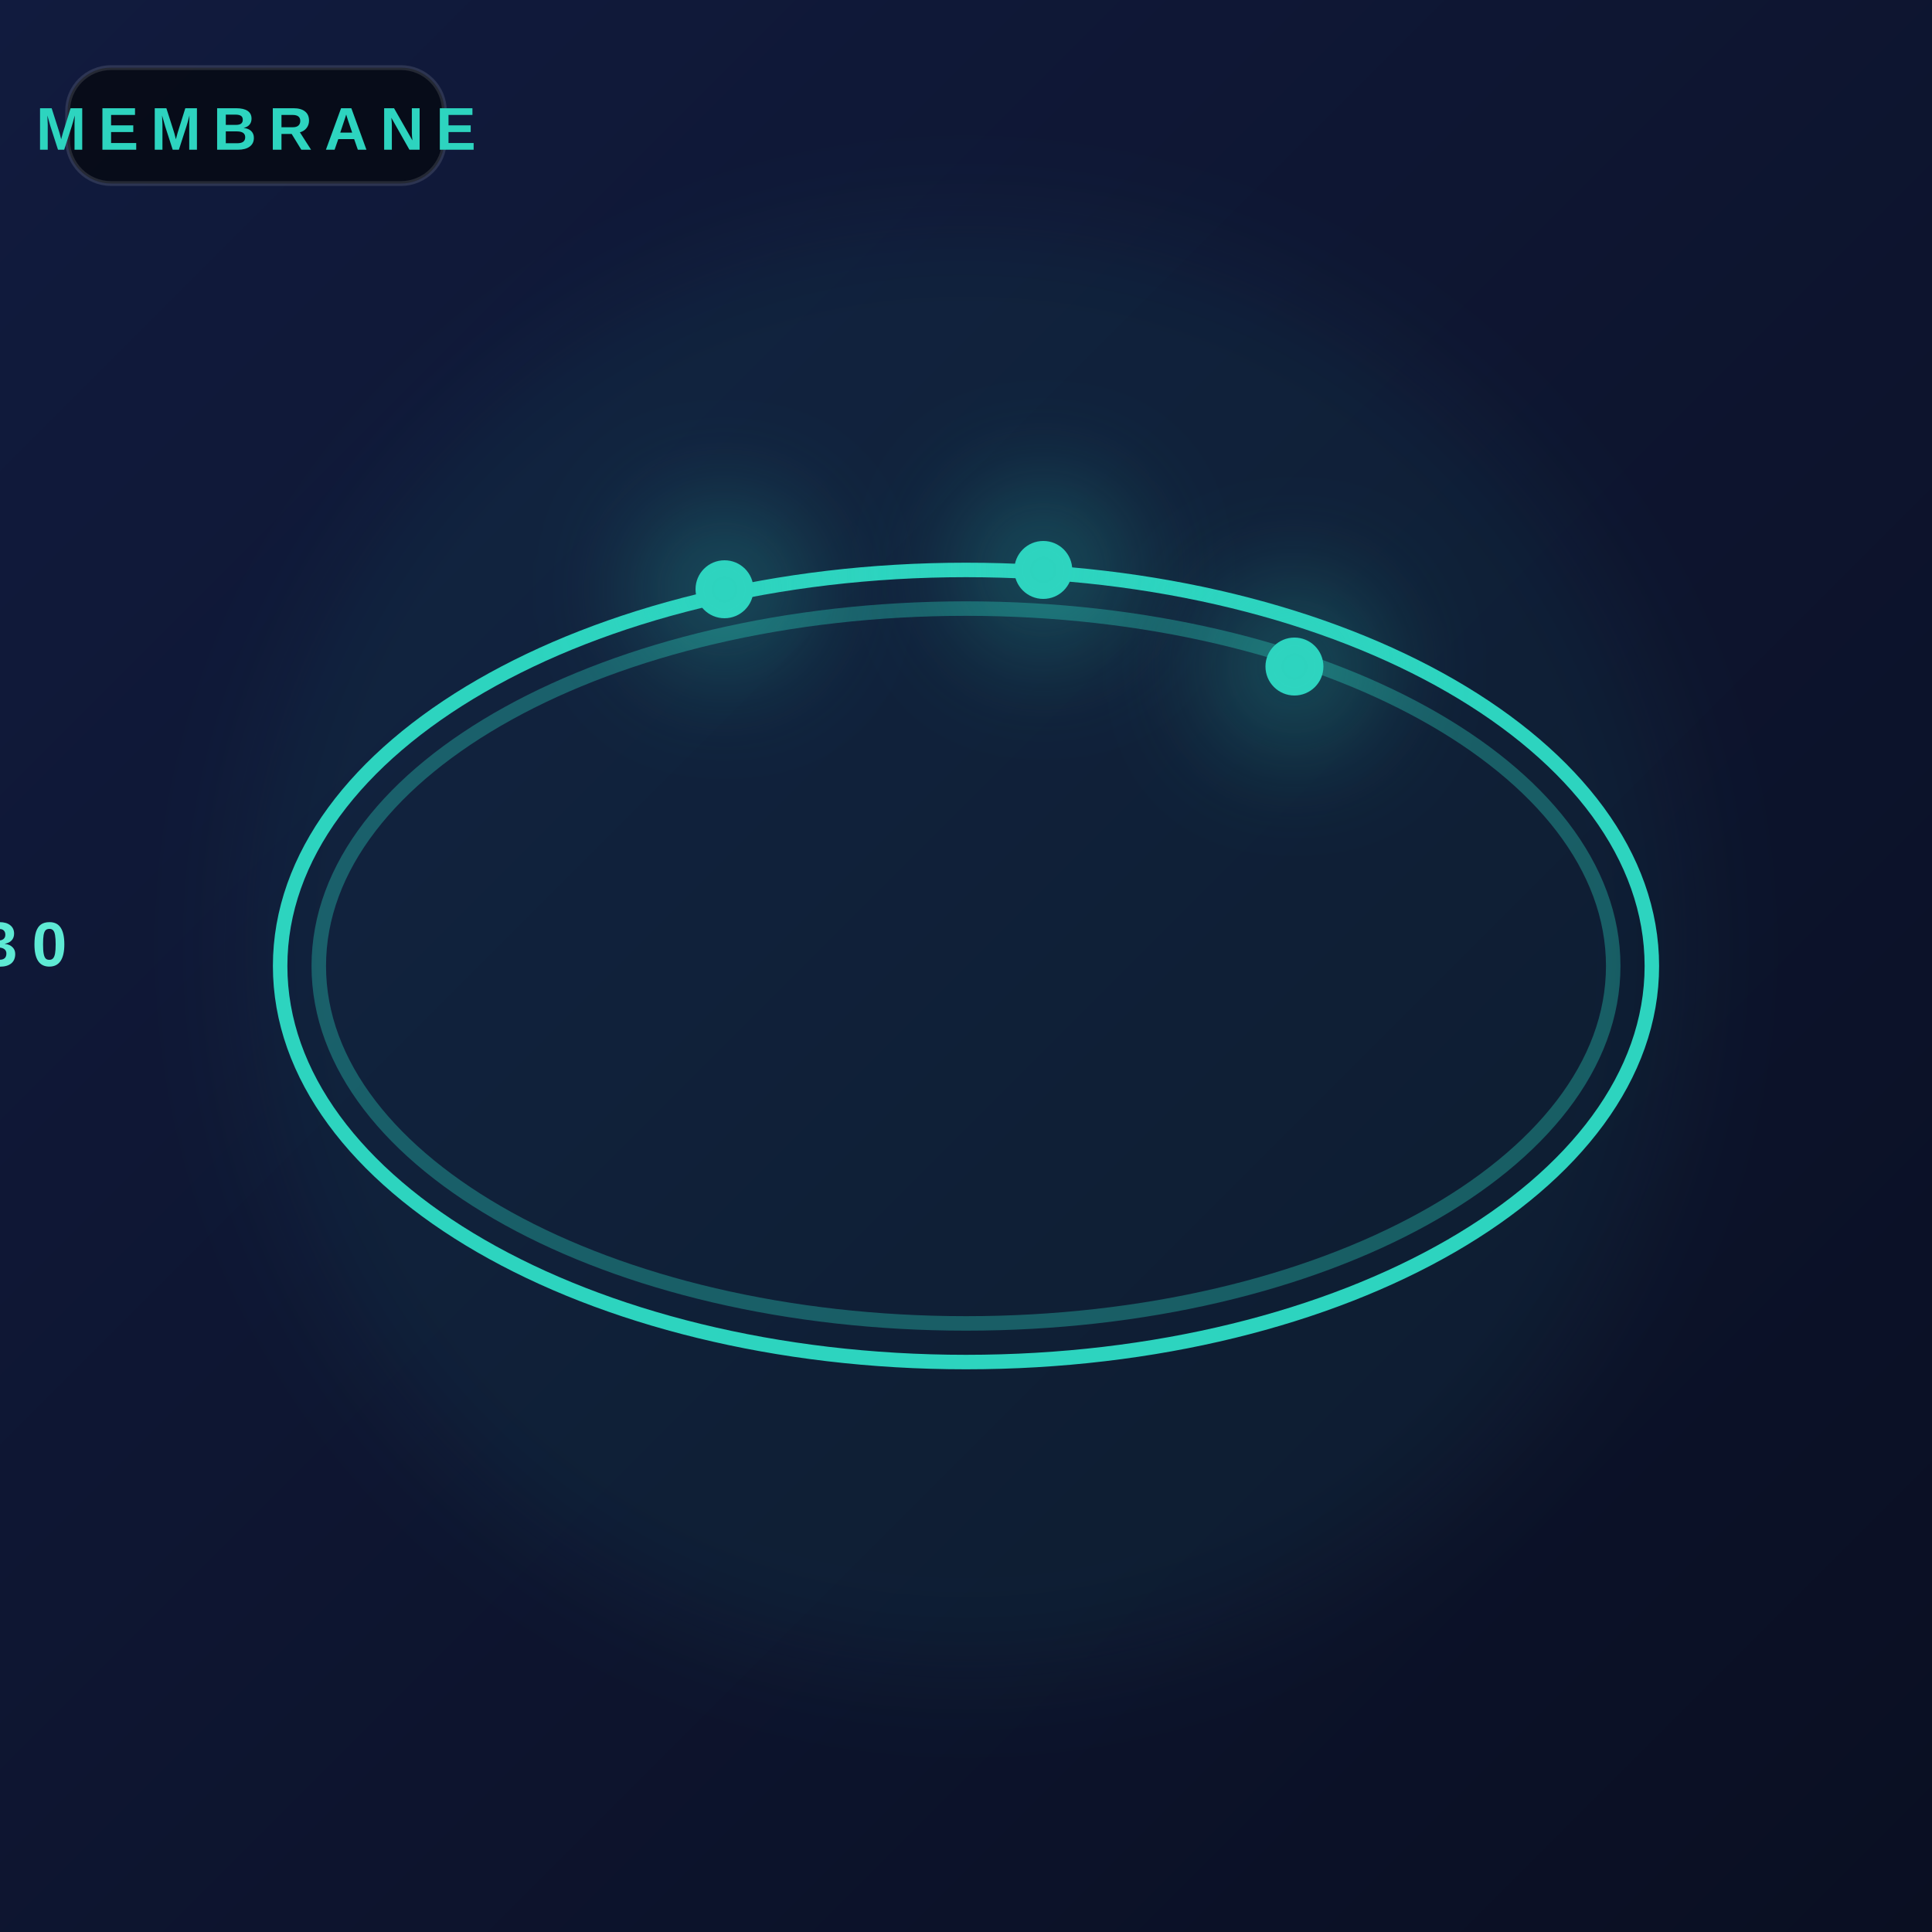
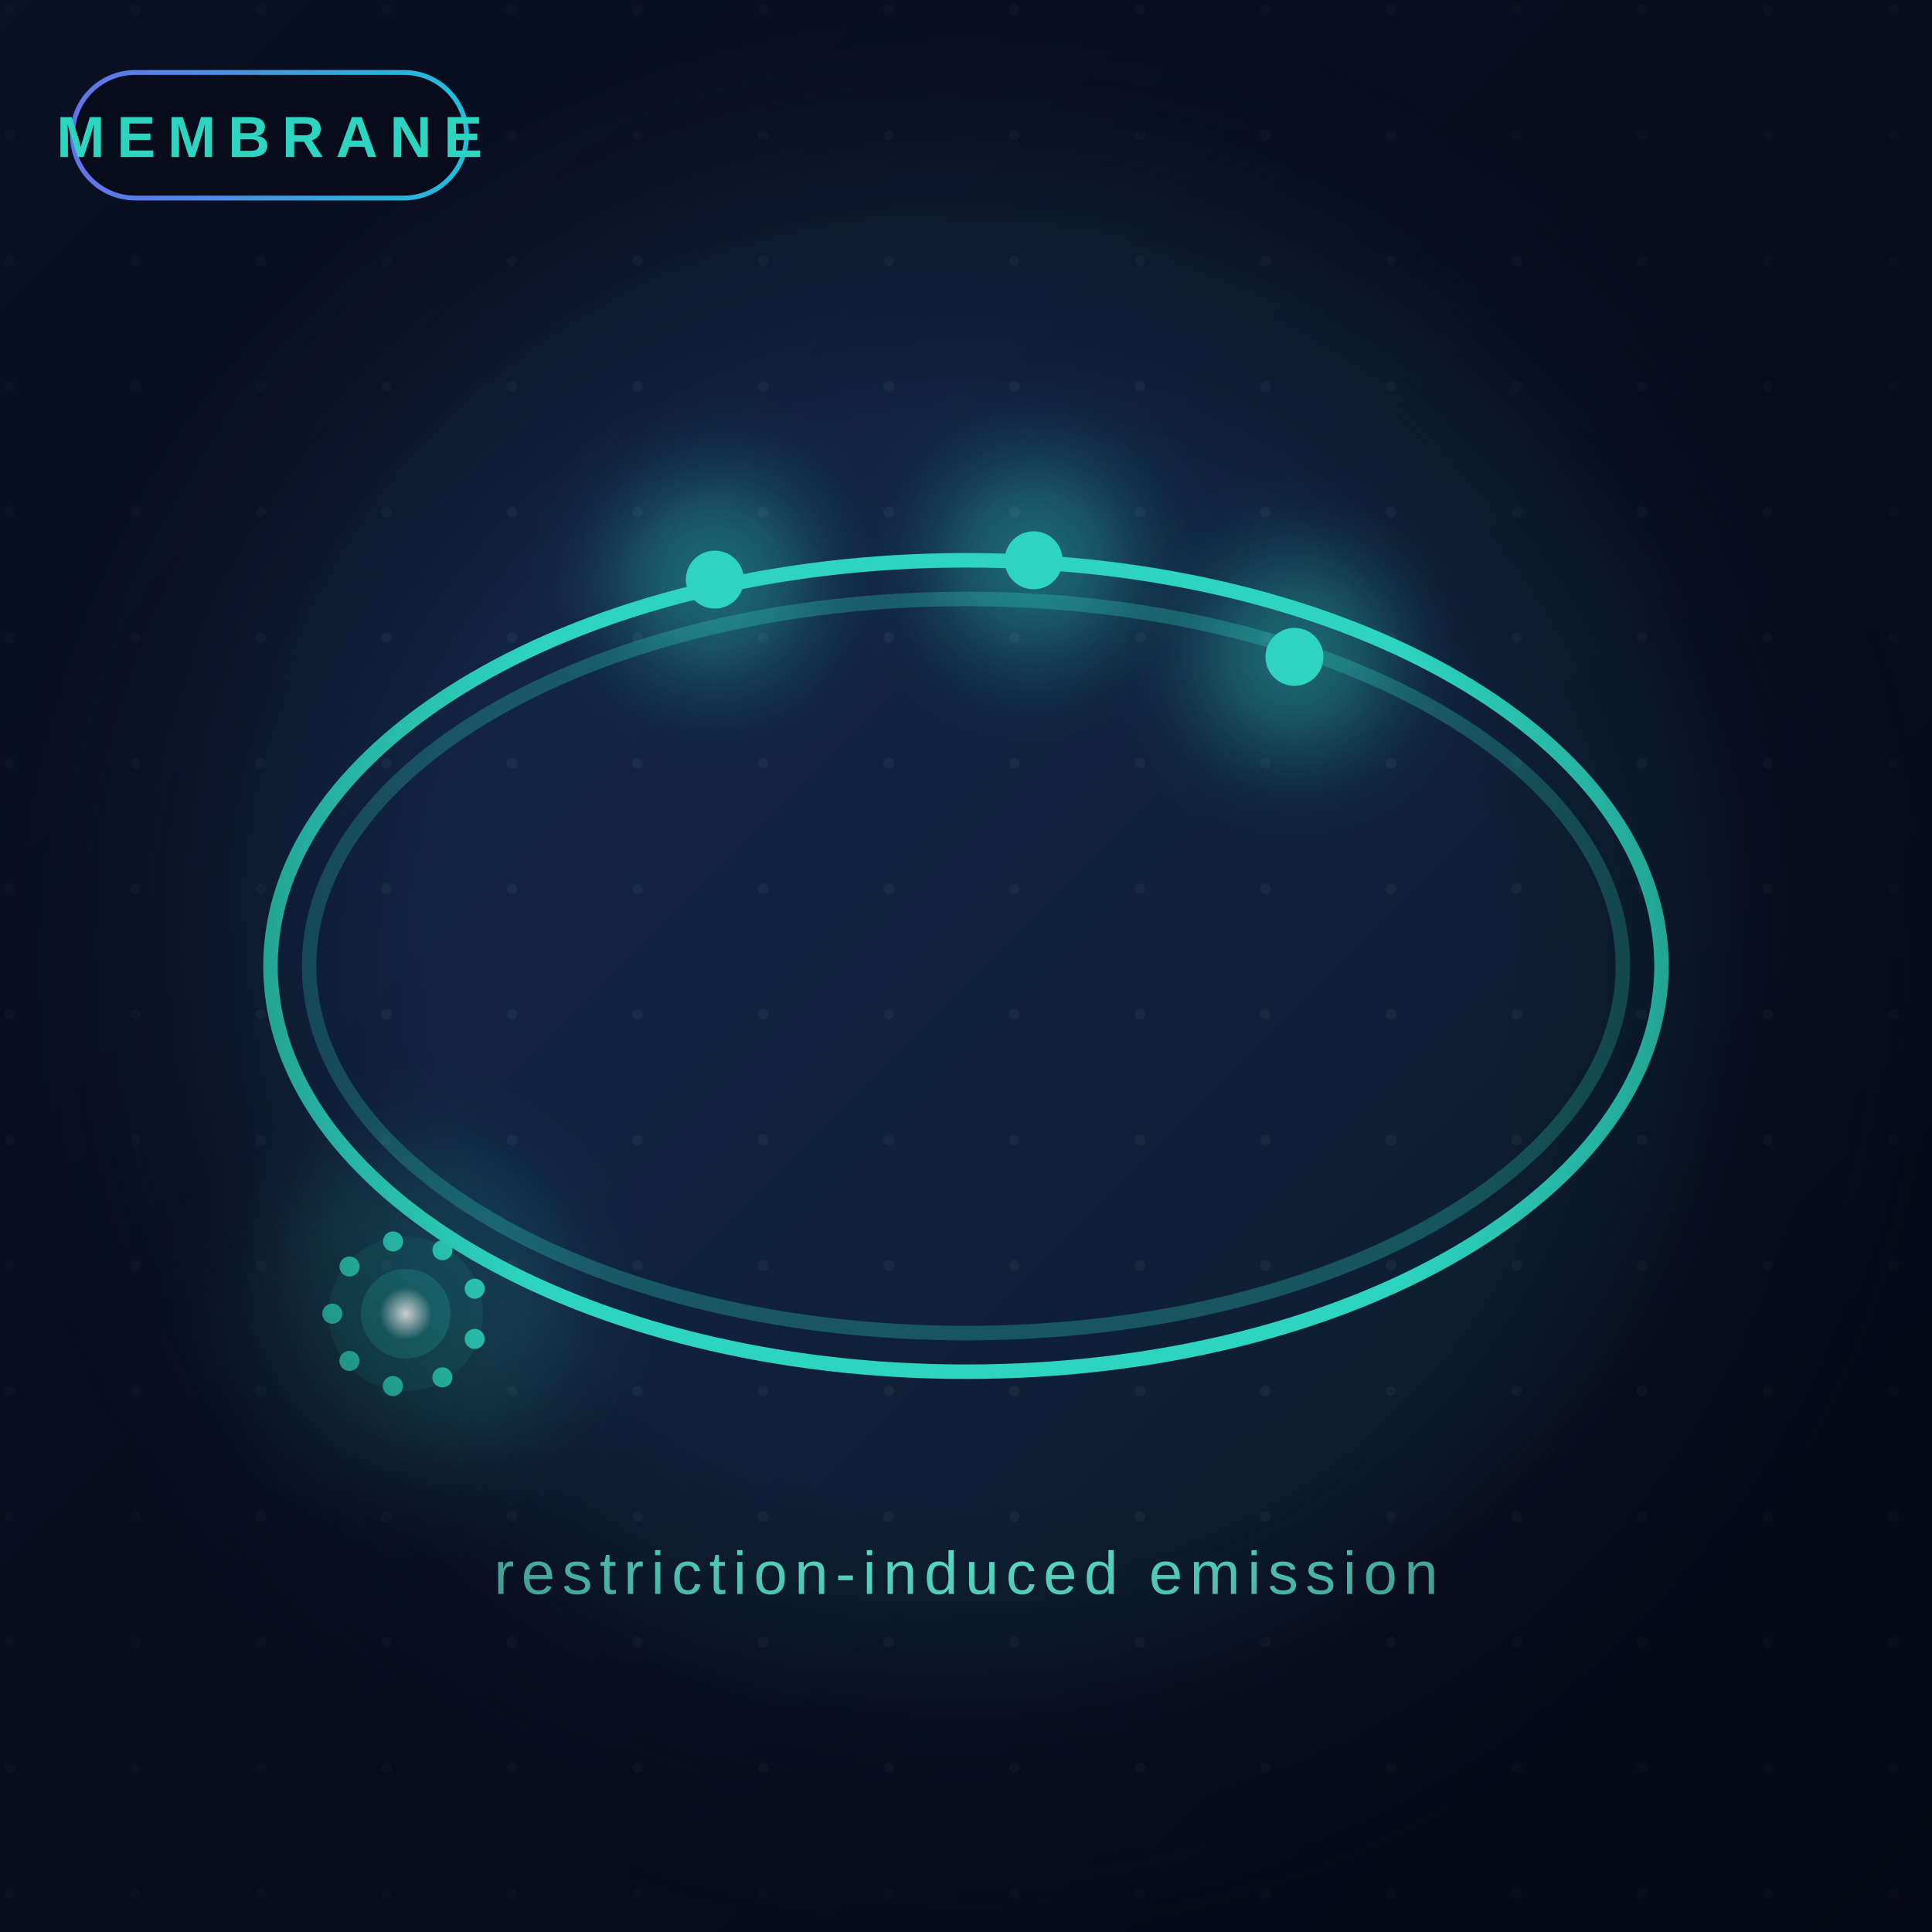
<svg xmlns="http://www.w3.org/2000/svg" viewBox="0 0 400 400" role="img" aria-label="MEMBRANE schematic">
  <defs>
    <linearGradient id="bg" x1="0" y1="0" x2="1" y2="1">
-       <stop offset="0" stop-color="#111b3e" />
-       <stop offset="1" stop-color="#0a0f22" />
+       <stop offset="0" stop-color="#131e45" />
+       <stop offset="0.55" stop-color="#0d1430" />
+       <stop offset="1" stop-color="#080d1e" />
    </linearGradient>
-     <filter id="f" x="-80%" y="-80%" width="260%" height="260%">
-       <feGaussianBlur stdDeviation="11" />
+     <radialGradient id="core">
+       <stop offset="0" stop-color="#ffffff" stop-opacity="0.95" />
+       <stop offset="1" stop-color="#ffffff" stop-opacity="0" />
+     </radialGradient>
+     <radialGradient id="vig">
+       <stop offset="0.55" stop-color="#000000" stop-opacity="0" />
+       <stop offset="1" stop-color="#04060f" stop-opacity="0.6" />
+     </radialGradient>
+     <linearGradient id="tgb" x1="0" y1="0" x2="1" y2="0">
+       <stop offset="0" stop-color="#6d7cff" />
+       <stop offset="1" stop-color="#22d3ee" />
+     </linearGradient>
+     <pattern id="dots" width="26" height="26" patternUnits="userSpaceOnUse">
+       <circle cx="2" cy="2" r="1.1" fill="#ffffff" opacity="0.045" />
+     </pattern>
+     <filter id="b" x="-80%" y="-80%" width="260%" height="260%">
+       <feGaussianBlur stdDeviation="9" />
    </filter>
  </defs>
  <rect width="400" height="400" fill="url(#bg)" />
-   <circle cx="200" cy="196" r="150" fill="#2dd4bf" opacity="0.06" filter="url(#f)" />
-   <g stroke-linecap="round">
-     <ellipse cx="200" cy="200" rx="142" ry="82" fill="none" stroke="#2dd4bf" stroke-width="3" />
-     <ellipse cx="200" cy="200" rx="134" ry="74" fill="none" stroke="#2dd4bf" stroke-opacity="0.35" stroke-width="3" />
-     <circle cx="150" cy="122" r="6" fill="#2dd4bf" opacity="1" />
-     <circle cx="150" cy="122" r="18" fill="#2dd4bf" opacity="0.25" filter="url(#f)" />
-     <circle cx="216" cy="118" r="6" fill="#2dd4bf" opacity="1" />
-     <circle cx="216" cy="118" r="18" fill="#2dd4bf" opacity="0.25" filter="url(#f)" />
-     <circle cx="268" cy="138" r="6" fill="#2dd4bf" opacity="1" />
-     <circle cx="268" cy="138" r="18" fill="#2dd4bf" opacity="0.25" filter="url(#f)" />
-     <text x="restriction-induced emission" y="200" font-family="Segoe UI, Arial, sans-serif" font-size="13" font-weight="600" letter-spacing="3" fill="#5eead4" text-anchor="middle">330</text>
-   </g>
+   <rect width="400" height="400" fill="url(#dots)" />
+   <circle cx="200" cy="192" r="155" fill="#2dd4bf" opacity="0.07" filter="url(#b)" />
+   <ellipse cx="200" cy="200" rx="144" ry="84" fill="none" stroke="#2dd4bf" stroke-width="3" />
+   <ellipse cx="200" cy="200" rx="136" ry="76" fill="none" stroke="#2dd4bf" stroke-opacity="0.3" stroke-width="3" />
+   <circle cx="148" cy="120" r="6" fill="#2dd4bf" opacity="1" />
+   <circle cx="148" cy="120" r="20" fill="#2dd4bf" opacity="0.4" filter="url(#b)" />
+   <circle cx="214" cy="116" r="6" fill="#2dd4bf" opacity="1" />
+   <circle cx="214" cy="116" r="20" fill="#2dd4bf" opacity="0.4" filter="url(#b)" />
+   <circle cx="268" cy="136" r="6" fill="#2dd4bf" opacity="1" />
+   <circle cx="268" cy="136" r="20" fill="#2dd4bf" opacity="0.4" filter="url(#b)" />
+   <circle cx="84" cy="272" r="33.6" fill="#2dd4bf" opacity="0.16" filter="url(#b)" />
+   <circle cx="84" cy="272" r="16" fill="#2dd4bf" opacity="0.1" />
+   <circle cx="84" cy="272" r="9.28" fill="#2dd4bf" opacity="0.22" />
+   <circle cx="98.278" cy="277.212" r="2.08" fill="#2dd4bf" opacity="0.95" />
+   <circle cx="91.588" cy="285.171" r="2.08" fill="#2dd4bf" opacity="0.95" />
+   <circle cx="81.347" cy="286.967" r="2.08" fill="#2dd4bf" opacity="0.95" />
+   <circle cx="72.347" cy="281.759" r="2.08" fill="#2dd4bf" opacity="0.95" />
+   <circle cx="68.8" cy="271.986" r="2.08" fill="#2dd4bf" opacity="0.95" />
+   <circle cx="72.365" cy="262.219" r="2.08" fill="#2dd4bf" opacity="0.95" />
+   <circle cx="81.375" cy="257.028" r="2.08" fill="#2dd4bf" opacity="0.95" />
+   <circle cx="91.612" cy="258.844" r="2.08" fill="#2dd4bf" opacity="0.95" />
+   <circle cx="98.288" cy="266.815" r="2.08" fill="#2dd4bf" opacity="0.95" />
+   <circle cx="84" cy="272" r="5.44" fill="url(#core)" />
+   <text x="200" y="330" font-family="Segoe UI, Arial, sans-serif" font-size="12.5" font-weight="500" letter-spacing="1.5" fill="#5eead4" text-anchor="middle">restriction-induced emission</text>
+   <rect width="400" height="400" fill="url(#vig)" />
  <g>
-     <rect x="14" y="14" rx="9" width="78" height="24" fill="#060913" opacity="0.85" stroke="#ffffff" stroke-opacity="0.14" />
-     <text x="53" y="31" font-family="Segoe UI, Arial, sans-serif" font-size="12.5" font-weight="700" letter-spacing="2.5" fill="#2dd4bf" text-anchor="middle">MEMBRANE</text>
+     <rect x="15" y="15" rx="13" width="81.6" height="26" fill="#070b1a" opacity="0.9" stroke="url(#tgb)" stroke-width="1" />
+     <text x="55.8" y="32.5" font-family="Segoe UI, Arial, sans-serif" font-size="12" font-weight="700" letter-spacing="2.5" fill="#2dd4bf" text-anchor="middle">MEMBRANE</text>
  </g>
</svg>
